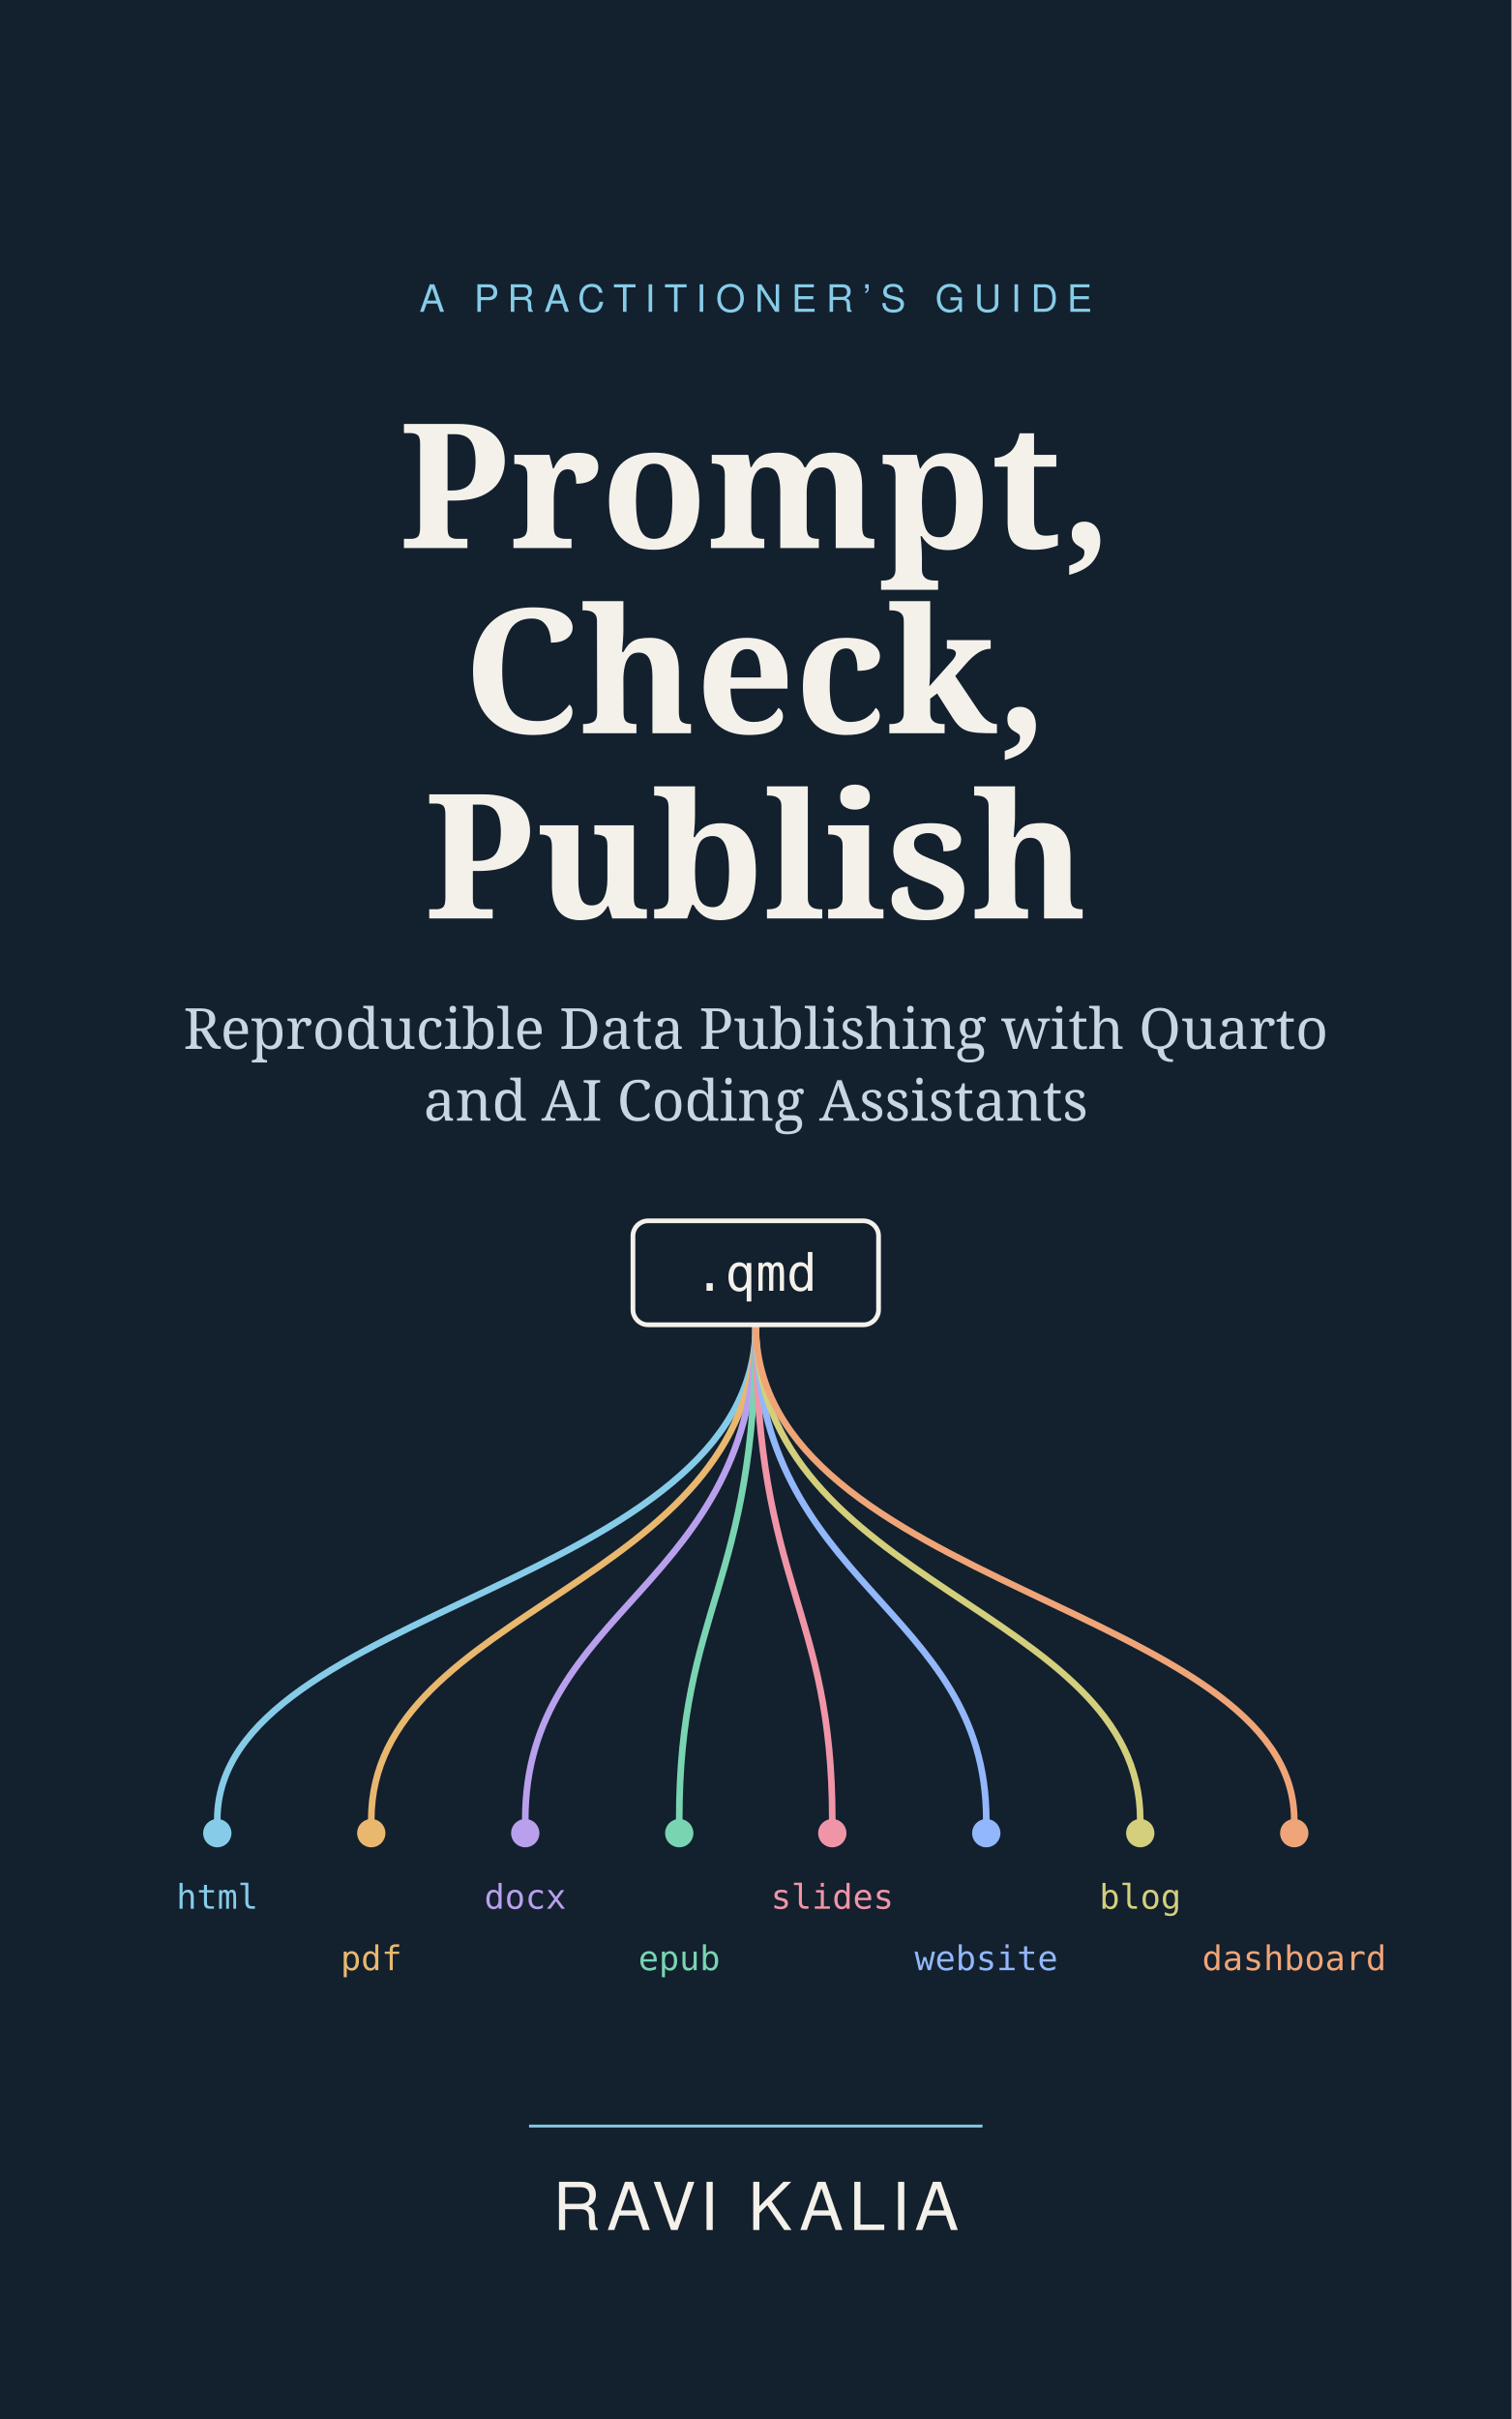
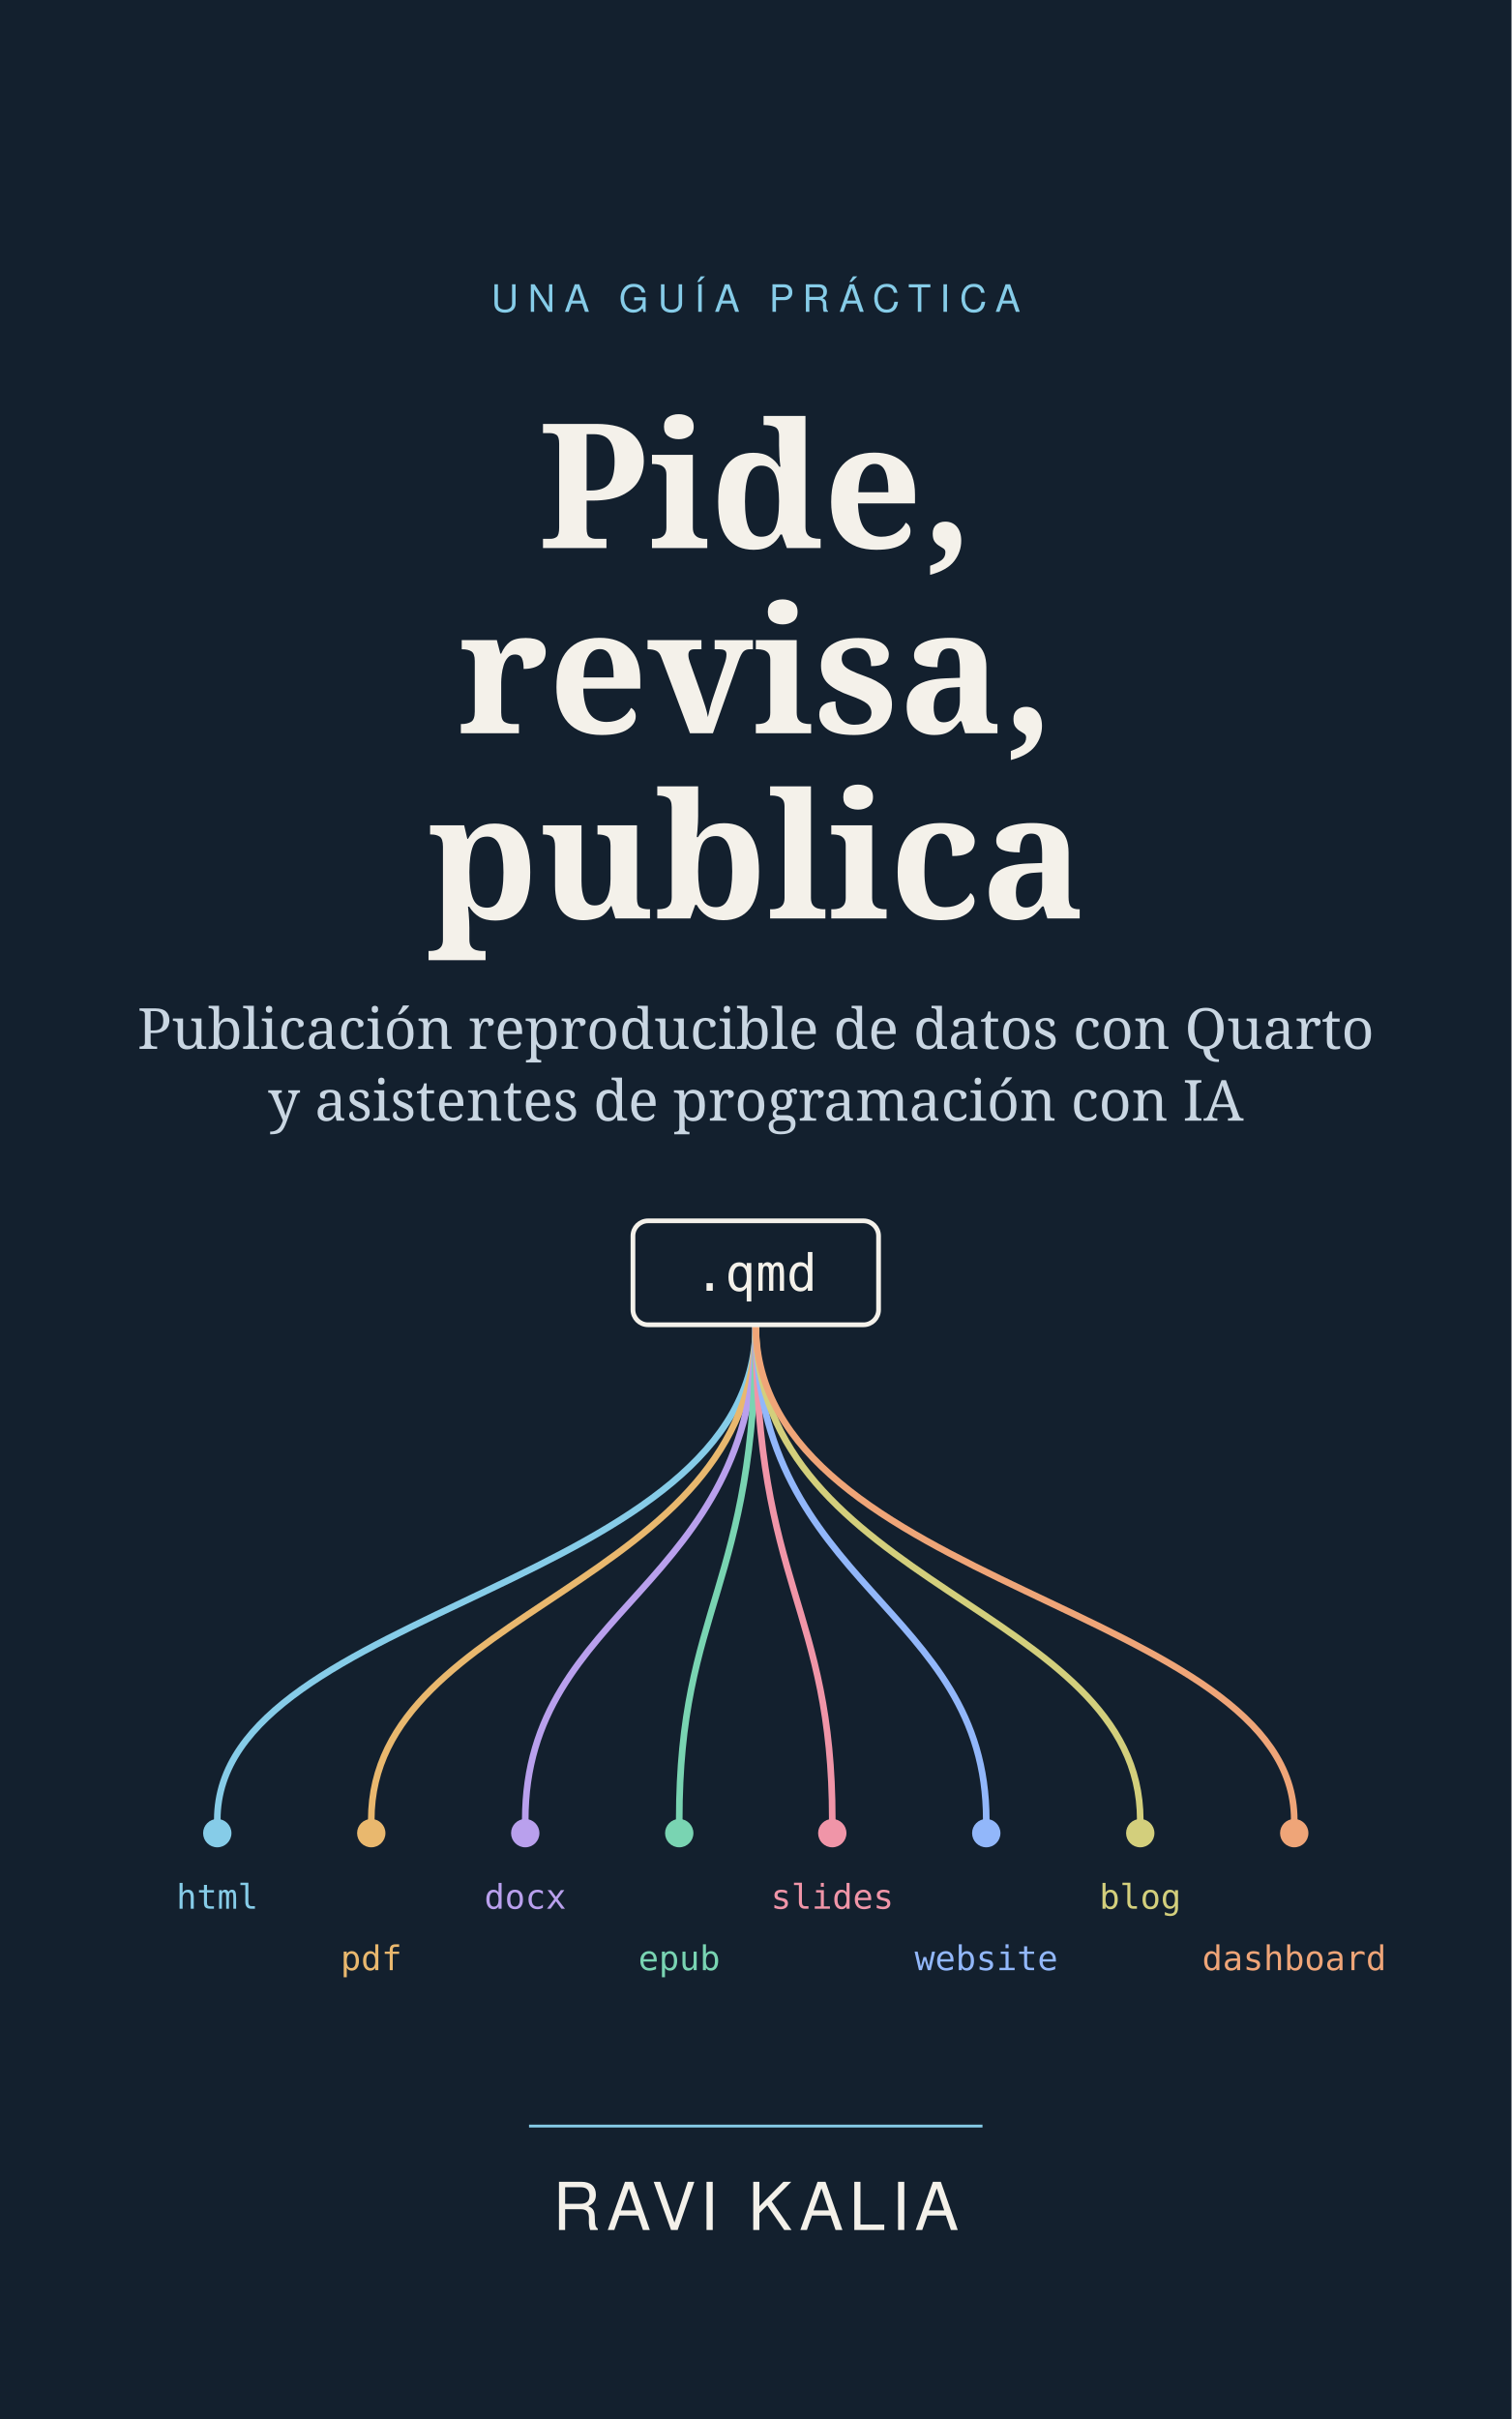
<svg xmlns="http://www.w3.org/2000/svg" width="1600" height="2560" viewBox="0 0 1600 2560" role="img" aria-labelledby="t d">
  <rect width="1600" height="2560" fill="#13202e" />
  <g font-family="'Avenir Next', Avenir, 'Helvetica Neue', Helvetica, Arial, sans-serif" text-anchor="middle">
-     <text x="800" y="330" font-size="40" letter-spacing="10" fill="#86cce8">A PRACTITIONER’S GUIDE</text>
+     <text x="800" y="330" font-size="40" letter-spacing="10" fill="#86cce8">UNA GUÍA PRÁCTICA</text>
  </g>
  <g font-family="'Iowan Old Style', Charter, Georgia, serif" text-anchor="middle" fill="#f4f1ea" font-size="184" font-weight="700">
-     <text x="800" y="580">Prompt,</text>
-     <text x="800" y="776">Check,</text>
-     <text x="800" y="972">Publish</text>
+     <text x="800" y="580">Pide,</text>
+     <text x="800" y="776">revisa,</text>
+     <text x="800" y="972">publica</text>
  </g>
  <g font-family="'Iowan Old Style', Charter, Georgia, serif" text-anchor="middle" fill="#c9d6e2" font-size="60">
-     <text x="800" y="1110">Reproducible Data Publishing with Quarto</text>
-     <text x="800" y="1186">and AI Coding Assistants</text>
+     <text x="800" y="1110">Publicación reproducible de datos con Quarto</text>
+     <text x="800" y="1186">y asistentes de programación con IA</text>
  </g>
  <g fill="none" stroke-width="7" stroke-linecap="round">
    <path d="M800,1402 C800,1680 230,1700 230,1926" stroke="#86cce8" />
    <path d="M800,1402 C800,1680 393,1700 393,1926" stroke="#e9b86e" />
    <path d="M800,1402 C800,1680 556,1700 556,1926" stroke="#b9a0ed" />
    <path d="M800,1402 C800,1680 719,1700 719,1926" stroke="#79d4b2" />
    <path d="M800,1402 C800,1680 881,1700 881,1926" stroke="#f095a8" />
    <path d="M800,1402 C800,1680 1044,1700 1044,1926" stroke="#92b7fa" />
    <path d="M800,1402 C800,1680 1207,1700 1207,1926" stroke="#d3cf7c" />
    <path d="M800,1402 C800,1680 1370,1700 1370,1926" stroke="#efa578" />
  </g>
  <rect x="670" y="1292" width="260" height="110" rx="16" fill="#13202e" stroke="#f4f1ea" stroke-width="5" />
  <text x="800" y="1366" font-family="Menlo, 'DejaVu Sans Mono', monospace" font-size="54" text-anchor="middle" fill="#f4f1ea">.qmd</text>
  <circle cx="230" cy="1940" r="15" fill="#86cce8" />
  <circle cx="393" cy="1940" r="15" fill="#e9b86e" />
  <circle cx="556" cy="1940" r="15" fill="#b9a0ed" />
  <circle cx="719" cy="1940" r="15" fill="#79d4b2" />
  <circle cx="881" cy="1940" r="15" fill="#f095a8" />
  <circle cx="1044" cy="1940" r="15" fill="#92b7fa" />
  <circle cx="1207" cy="1940" r="15" fill="#d3cf7c" />
  <circle cx="1370" cy="1940" r="15" fill="#efa578" />
  <g font-family="Menlo, 'DejaVu Sans Mono', monospace" font-size="36" text-anchor="middle">
    <text x="230" y="2020" fill="#86cce8">html</text>
    <text x="393" y="2085" fill="#e9b86e">pdf</text>
    <text x="556" y="2020" fill="#b9a0ed">docx</text>
    <text x="719" y="2085" fill="#79d4b2">epub</text>
    <text x="881" y="2020" fill="#f095a8">slides</text>
    <text x="1044" y="2085" fill="#92b7fa">website</text>
    <text x="1207" y="2020" fill="#d3cf7c">blog</text>
    <text x="1370" y="2085" fill="#efa578">dashboard</text>
  </g>
  <line x1="560" y1="2250" x2="1040" y2="2250" stroke="#86cce8" stroke-width="3" />
  <text x="800" y="2360" font-family="'Avenir Next', Avenir, 'Helvetica Neue', Helvetica, Arial, sans-serif" font-size="70" letter-spacing="6" text-anchor="middle" fill="#f4f1ea">RAVI KALIA</text>
</svg>
